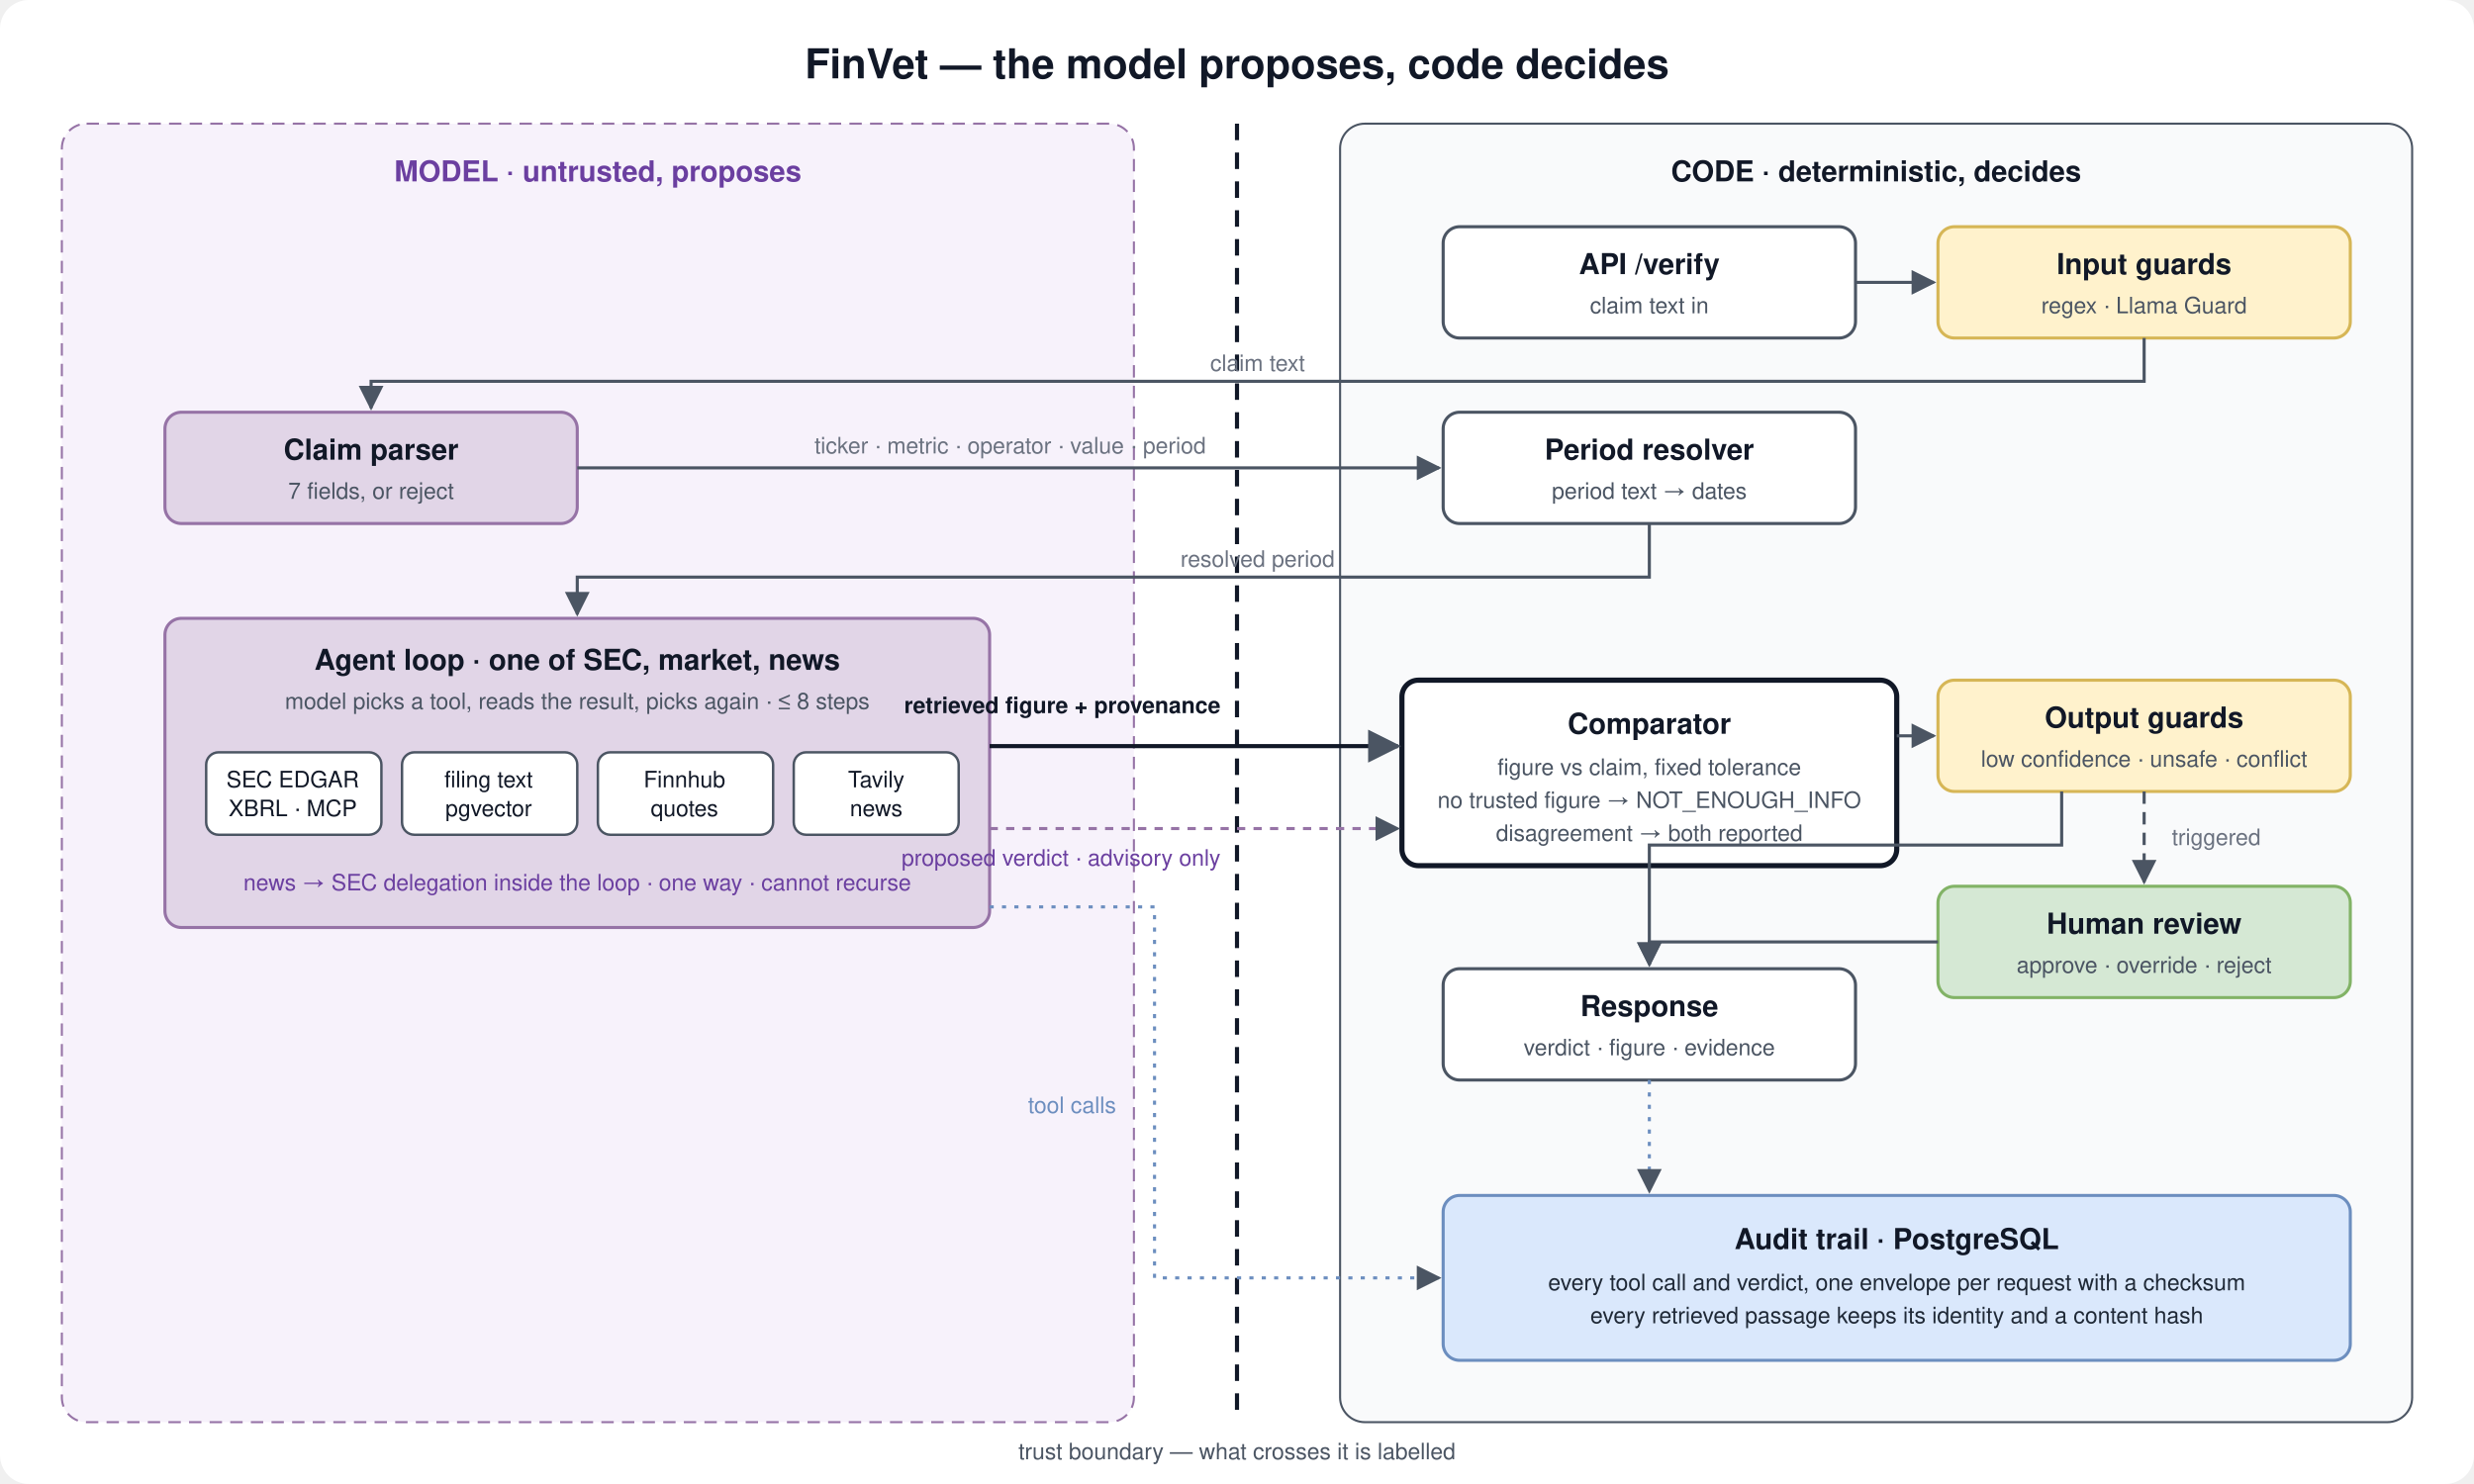
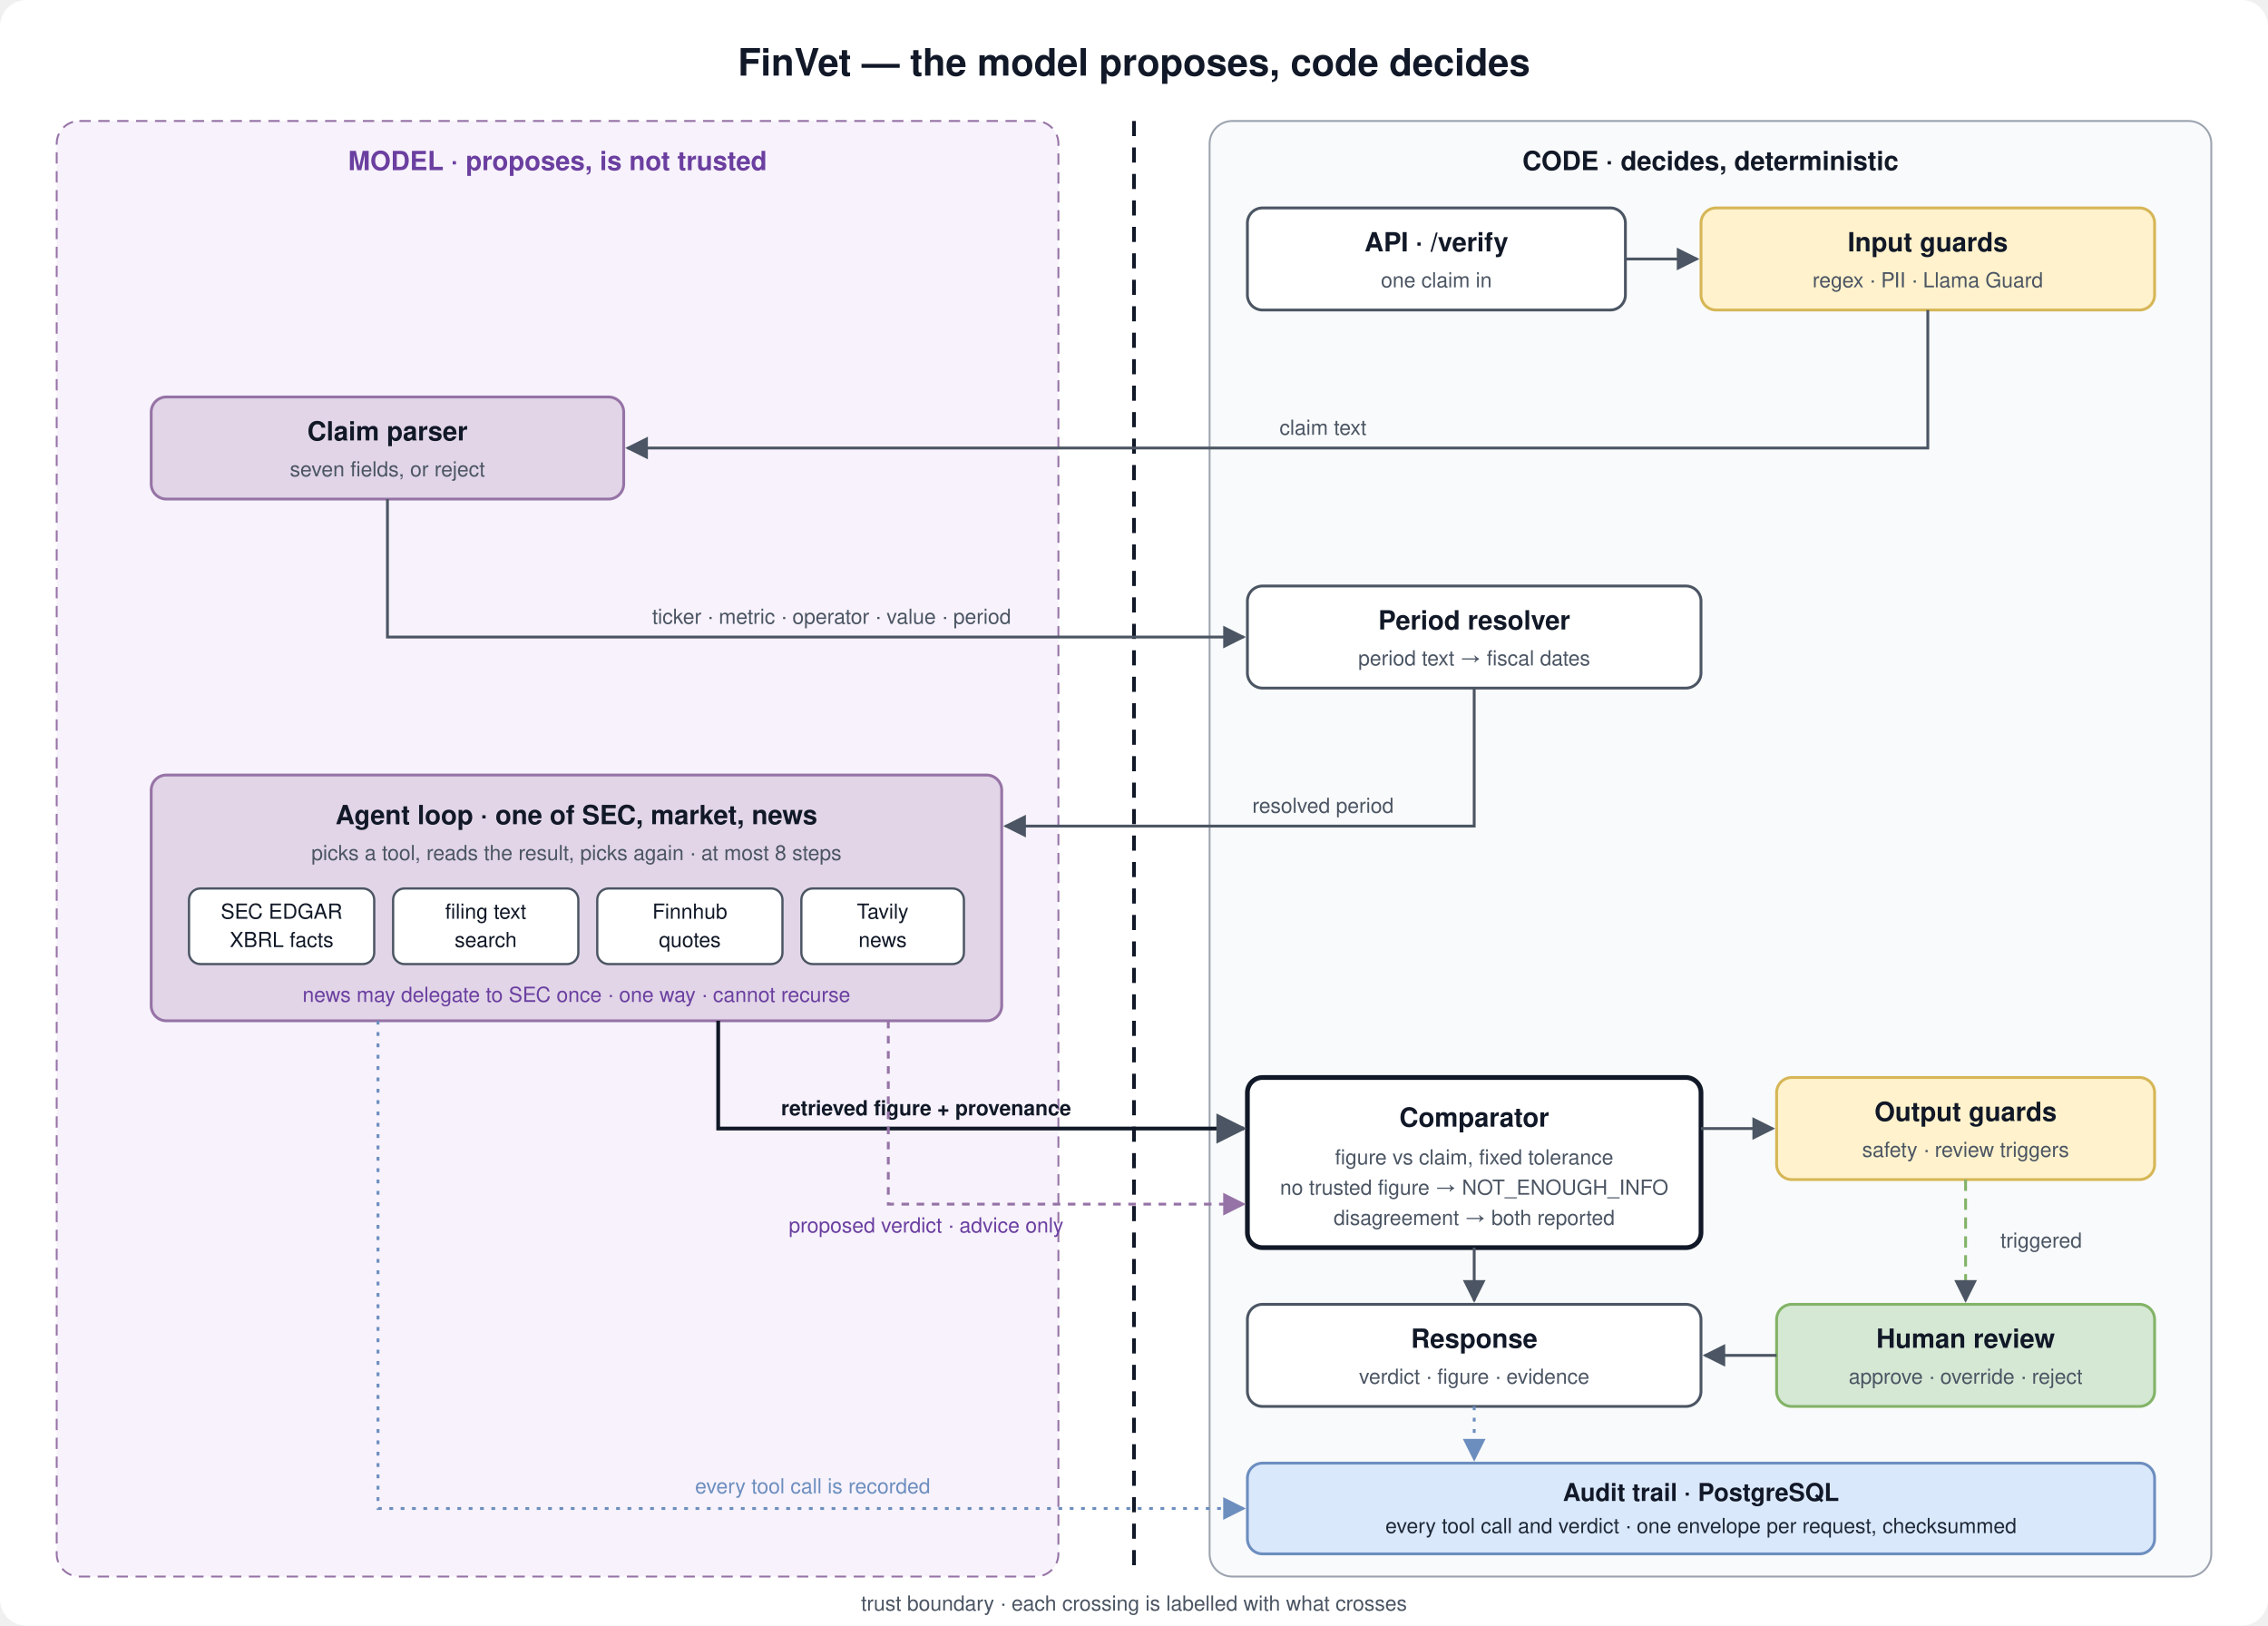
- <svg xmlns="http://www.w3.org/2000/svg" viewBox="0 0 1200 720" role="img" aria-label="FinVet's trust boundary: the model parses the claim and retrieves evidence on the left; code resolves the period, computes the verdict, guards the output and records the audit trail on the right; only a figure with provenance crosses from model to verdict" font-family="Helvetica, Arial, sans-serif">
+ <svg xmlns="http://www.w3.org/2000/svg" viewBox="0 0 1200 860" role="img" aria-label="FinVet's trust boundary. A claim steps down a staircase, alternating sides: code receives and guards it, the model parses it, code resolves the period, the model runs the agent loop over its tools, code computes the verdict from the retrieved figure, guards the output, pauses for a human when triggered, and records every step." font-family="Helvetica, Arial, sans-serif">
  <defs>
    <marker id="a" viewBox="0 0 10 10" refX="9" refY="5" markerWidth="8" markerHeight="8" orient="auto-start-reverse">
      <path d="M0,0 L10,5 L0,10 z" fill="#4b5563" />
    </marker>
+     <marker id="p" viewBox="0 0 10 10" refX="9" refY="5" markerWidth="8" markerHeight="8" orient="auto-start-reverse">
+       <path d="M0,0 L10,5 L0,10 z" fill="#9673A6" />
+     </marker>
+     <marker id="b" viewBox="0 0 10 10" refX="9" refY="5" markerWidth="8" markerHeight="8" orient="auto-start-reverse">
+       <path d="M0,0 L10,5 L0,10 z" fill="#6C8EBF" />
+     </marker>
  </defs>
-   <rect width="1200" height="720" rx="14" fill="#ffffff" />
-   <text x="600" y="38" text-anchor="middle" font-size="20" font-weight="bold" fill="#111827">FinVet — the model proposes, code decides</text>
-   <rect x="30" y="60" width="520" height="630" rx="12" fill="#F7F2FB" stroke="#9673A6" stroke-width="1" stroke-dasharray="6 4" />
-   <rect x="650" y="60" width="520" height="630" rx="12" fill="#F9FAFB" stroke="#4b5563" stroke-width="1" />
-   <text x="290" y="88" text-anchor="middle" font-size="14" font-weight="bold" fill="#6B3FA0">MODEL · untrusted, proposes</text>
-   <text x="910" y="88" text-anchor="middle" font-size="14" font-weight="bold" fill="#111827">CODE · deterministic, decides</text>
-   <line x1="600" y1="60" x2="600" y2="690" stroke="#111827" stroke-width="2" stroke-dasharray="8 6" />
-   <text x="600" y="708" text-anchor="middle" font-size="11" fill="#4b5563">trust boundary — what crosses it is labelled</text>
-   <g stroke-width="1.5">
-     <rect x="700" y="110" width="200" height="54" rx="8" fill="#ffffff" stroke="#4b5563" />
-     <rect x="940" y="110" width="200" height="54" rx="8" fill="#FFF2CC" stroke="#D6B656" />
-   </g>
-   <g font-size="14" font-weight="bold" fill="#111827" text-anchor="middle">
-     <text x="800" y="133">API /verify</text>
-     <text x="1040" y="133">Input guards</text>
-   </g>
-   <g font-size="11" fill="#4b5563" text-anchor="middle">
-     <text x="800" y="152">claim text in</text>
-     <text x="1040" y="152">regex · Llama Guard</text>
-   </g>
-   <line x1="900" y1="137" x2="938" y2="137" stroke="#4b5563" stroke-width="1.5" marker-end="url(#a)" />
-   <rect x="80" y="200" width="200" height="54" rx="8" fill="#E1D5E7" stroke="#9673A6" stroke-width="1.5" />
-   <text x="180" y="223" font-size="14" font-weight="bold" fill="#111827" text-anchor="middle">Claim parser</text>
-   <text x="180" y="242" font-size="11" fill="#4b5563" text-anchor="middle">7 fields, or reject</text>
-   <path d="M1040,164 V185 H180 V198" stroke="#4b5563" stroke-width="1.5" fill="none" marker-end="url(#a)" />
-   <text x="610" y="180" font-size="11" fill="#6b7280" text-anchor="middle">claim text</text>
-   <rect x="700" y="200" width="200" height="54" rx="8" fill="#ffffff" stroke="#4b5563" stroke-width="1.5" />
-   <text x="800" y="223" font-size="14" font-weight="bold" fill="#111827" text-anchor="middle">Period resolver</text>
-   <text x="800" y="242" font-size="11" fill="#4b5563" text-anchor="middle">period text → dates</text>
-   <line x1="280" y1="227" x2="698" y2="227" stroke="#4b5563" stroke-width="1.5" marker-end="url(#a)" />
-   <text x="490" y="220" font-size="11" fill="#6b7280" text-anchor="middle">ticker · metric · operator · value · period</text>
-   <rect x="80" y="300" width="400" height="150" rx="8" fill="#E1D5E7" stroke="#9673A6" stroke-width="1.5" />
-   <text x="280" y="325" font-size="14" font-weight="bold" fill="#111827" text-anchor="middle">Agent loop · one of SEC, market, news</text>
-   <text x="280" y="344" font-size="11" fill="#4b5563" text-anchor="middle">model picks a tool, reads the result, picks again · ≤ 8 steps</text>
+   <rect width="1200" height="860" rx="14" fill="#ffffff" />
+   <text x="600" y="40" text-anchor="middle" font-size="20" font-weight="bold" fill="#111827">FinVet — the model proposes, code decides</text>
+   <rect x="30" y="64" width="530" height="770" rx="12" fill="#F7F2FB" stroke="#9673A6" stroke-width="1" stroke-dasharray="6 4" />
+   <rect x="640" y="64" width="530" height="770" rx="12" fill="#F9FAFB" stroke="#9ca3af" stroke-width="1" />
+   <text x="295" y="90" text-anchor="middle" font-size="14" font-weight="bold" fill="#6B3FA0">MODEL · proposes, is not trusted</text>
+   <text x="905" y="90" text-anchor="middle" font-size="14" font-weight="bold" fill="#111827">CODE · decides, deterministic</text>
+   <line x1="600" y1="64" x2="600" y2="834" stroke="#111827" stroke-width="2" stroke-dasharray="8 6" />
+   <text x="600" y="852" text-anchor="middle" font-size="11" fill="#4b5563">trust boundary · each crossing is labelled with what crosses</text>
+   <rect x="660" y="110" width="200" height="54" rx="8" fill="#ffffff" stroke="#4b5563" stroke-width="1.5" />
+   <rect x="900" y="110" width="240" height="54" rx="8" fill="#FFF2CC" stroke="#D6B656" stroke-width="1.5" />
+   <text x="760" y="133" font-size="14" font-weight="bold" fill="#111827" text-anchor="middle">API · /verify</text>
+   <text x="760" y="152" font-size="11" fill="#4b5563" text-anchor="middle">one claim in</text>
+   <text x="1020" y="133" font-size="14" font-weight="bold" fill="#111827" text-anchor="middle">Input guards</text>
+   <text x="1020" y="152" font-size="11" fill="#4b5563" text-anchor="middle">regex · PII · Llama Guard</text>
+   <line x1="860" y1="137" x2="898" y2="137" stroke="#4b5563" stroke-width="1.5" marker-end="url(#a)" />
+   <rect x="80" y="210" width="250" height="54" rx="8" fill="#E1D5E7" stroke="#9673A6" stroke-width="1.5" />
+   <text x="205" y="233" font-size="14" font-weight="bold" fill="#111827" text-anchor="middle">Claim parser</text>
+   <text x="205" y="252" font-size="11" fill="#4b5563" text-anchor="middle">seven fields, or reject</text>
+   <path d="M1020,164 V237 H332" stroke="#4b5563" stroke-width="1.5" fill="none" marker-end="url(#a)" />
+   <text x="700" y="230" font-size="11" fill="#4b5563" text-anchor="middle">claim text</text>
+   <rect x="660" y="310" width="240" height="54" rx="8" fill="#ffffff" stroke="#4b5563" stroke-width="1.5" />
+   <text x="780" y="333" font-size="14" font-weight="bold" fill="#111827" text-anchor="middle">Period resolver</text>
+   <text x="780" y="352" font-size="11" fill="#4b5563" text-anchor="middle">period text → fiscal dates</text>
+   <path d="M205,264 V337 H658" stroke="#4b5563" stroke-width="1.5" fill="none" marker-end="url(#a)" />
+   <text x="440" y="330" font-size="11" fill="#4b5563" text-anchor="middle">ticker · metric · operator · value · period</text>
+   <rect x="80" y="410" width="450" height="130" rx="8" fill="#E1D5E7" stroke="#9673A6" stroke-width="1.5" />
+   <text x="305" y="436" font-size="14" font-weight="bold" fill="#111827" text-anchor="middle">Agent loop · one of SEC, market, news</text>
+   <text x="305" y="455" font-size="11" fill="#4b5563" text-anchor="middle">picks a tool, reads the result, picks again · at most 8 steps</text>
  <g stroke="#4b5563" stroke-width="1.2" fill="#ffffff">
-     <rect x="100" y="365" width="85" height="40" rx="6" />
-     <rect x="195" y="365" width="85" height="40" rx="6" />
-     <rect x="290" y="365" width="85" height="40" rx="6" />
-     <rect x="385" y="365" width="80" height="40" rx="6" />
+     <rect x="100" y="470" width="98" height="40" rx="6" />
+     <rect x="208" y="470" width="98" height="40" rx="6" />
+     <rect x="316" y="470" width="98" height="40" rx="6" />
+     <rect x="424" y="470" width="86" height="40" rx="6" />
  </g>
  <g font-size="11" fill="#111827" text-anchor="middle">
-     <text x="142" y="382">SEC EDGAR</text>
-     <text x="142" y="396">XBRL · MCP</text>
-     <text x="237" y="382">filing text</text>
-     <text x="237" y="396">pgvector</text>
-     <text x="332" y="382">Finnhub</text>
-     <text x="332" y="396">quotes</text>
-     <text x="425" y="382">Tavily</text>
-     <text x="425" y="396">news</text>
+     <text x="149" y="486">SEC EDGAR</text>
+     <text x="149" y="501">XBRL facts</text>
+     <text x="257" y="486">filing text</text>
+     <text x="257" y="501">search</text>
+     <text x="365" y="486">Finnhub</text>
+     <text x="365" y="501">quotes</text>
+     <text x="467" y="486">Tavily</text>
+     <text x="467" y="501">news</text>
  </g>
-   <text x="280" y="432" font-size="11" fill="#6B3FA0" text-anchor="middle">news → SEC delegation inside the loop · one way · cannot recurse</text>
-   <path d="M800,254 V280 H280 V298" stroke="#4b5563" stroke-width="1.5" fill="none" marker-end="url(#a)" />
-   <text x="610" y="275" font-size="11" fill="#6b7280" text-anchor="middle">resolved period</text>
-   <rect x="680" y="330" width="240" height="90" rx="8" fill="#ffffff" stroke="#111827" stroke-width="2.5" />
-   <text x="800" y="356" font-size="14" font-weight="bold" fill="#111827" text-anchor="middle">Comparator</text>
-   <text x="800" y="376" font-size="11" fill="#4b5563" text-anchor="middle">figure vs claim, fixed tolerance</text>
-   <text x="800" y="392" font-size="11" fill="#4b5563" text-anchor="middle">no trusted figure → NOT_ENOUGH_INFO</text>
-   <text x="800" y="408" font-size="11" fill="#4b5563" text-anchor="middle">disagreement → both reported</text>
-   <line x1="480" y1="362" x2="678" y2="362" stroke="#111827" stroke-width="2" marker-end="url(#a)" />
-   <text x="592" y="346" font-size="11" font-weight="bold" fill="#111827" text-anchor="end">retrieved figure + provenance</text>
-   <line x1="480" y1="402" x2="678" y2="402" stroke="#9673A6" stroke-width="1.5" stroke-dasharray="4 4" marker-end="url(#a)" />
-   <text x="592" y="420" font-size="11" fill="#6B3FA0" text-anchor="end">proposed verdict · advisory only</text>
-   <g stroke-width="1.5">
-     <rect x="940" y="330" width="200" height="54" rx="8" fill="#FFF2CC" stroke="#D6B656" />
-     <rect x="940" y="430" width="200" height="54" rx="8" fill="#D5E8D4" stroke="#82B366" />
-     <rect x="700" y="470" width="200" height="54" rx="8" fill="#ffffff" stroke="#4b5563" />
-   </g>
-   <g font-size="14" font-weight="bold" fill="#111827" text-anchor="middle">
-     <text x="1040" y="353">Output guards</text>
-     <text x="1040" y="453">Human review</text>
-     <text x="800" y="493">Response</text>
-   </g>
-   <g font-size="11" fill="#4b5563" text-anchor="middle">
-     <text x="1040" y="372">low confidence · unsafe · conflict</text>
-     <text x="1040" y="472">approve · override · reject</text>
-     <text x="800" y="512">verdict · figure · evidence</text>
-   </g>
-   <line x1="920" y1="357" x2="938" y2="357" stroke="#4b5563" stroke-width="1.5" marker-end="url(#a)" />
-   <path d="M1040,384 V428" stroke="#4b5563" stroke-width="1.5" stroke-dasharray="6 4" fill="none" marker-end="url(#a)" />
-   <text x="1075" y="410" font-size="11" fill="#6b7280" text-anchor="middle">triggered</text>
-   <path d="M940,457 H800 V468" stroke="#4b5563" stroke-width="1.5" fill="none" marker-end="url(#a)" />
-   <path d="M1000,384 V410 H800 V468" stroke="#4b5563" stroke-width="1.5" fill="none" marker-end="url(#a)" />
-   <rect x="700" y="580" width="440" height="80" rx="8" fill="#DAE8FC" stroke="#6C8EBF" stroke-width="1.5" />
-   <text x="920" y="606" font-size="14" font-weight="bold" fill="#111827" text-anchor="middle">Audit trail · PostgreSQL</text>
-   <text x="920" y="626" font-size="11" fill="#1f2937" text-anchor="middle">every tool call and verdict, one envelope per request with a checksum</text>
-   <text x="920" y="642" font-size="11" fill="#1f2937" text-anchor="middle">every retrieved passage keeps its identity and a content hash</text>
-   <path d="M800,524 V578" stroke="#6C8EBF" stroke-width="1.5" stroke-dasharray="2 4" fill="none" marker-end="url(#a)" />
-   <path d="M480,440 H560 V620 H698" stroke="#6C8EBF" stroke-width="1.5" stroke-dasharray="2 4" fill="none" marker-end="url(#a)" />
-   <text x="520" y="540" font-size="11" fill="#6C8EBF" text-anchor="middle">tool calls</text>
+   <text x="305" y="530" font-size="11" fill="#6B3FA0" text-anchor="middle">news may delegate to SEC once · one way · cannot recurse</text>
+   <path d="M780,364 V437 H532" stroke="#4b5563" stroke-width="1.5" fill="none" marker-end="url(#a)" />
+   <text x="700" y="430" font-size="11" fill="#4b5563" text-anchor="middle">resolved period</text>
+   <rect x="660" y="570" width="240" height="90" rx="8" fill="#ffffff" stroke="#111827" stroke-width="2.5" />
+   <text x="780" y="596" font-size="14" font-weight="bold" fill="#111827" text-anchor="middle">Comparator</text>
+   <text x="780" y="616" font-size="11" fill="#4b5563" text-anchor="middle">figure vs claim, fixed tolerance</text>
+   <text x="780" y="632" font-size="11" fill="#4b5563" text-anchor="middle">no trusted figure → NOT_ENOUGH_INFO</text>
+   <text x="780" y="648" font-size="11" fill="#4b5563" text-anchor="middle">disagreement → both reported</text>
+   <path d="M380,540 V597 H658" stroke="#111827" stroke-width="2" fill="none" marker-end="url(#a)" />
+   <text x="490" y="590" font-size="11" font-weight="bold" fill="#111827" text-anchor="middle">retrieved figure + provenance</text>
+   <path d="M470,540 V637 H658" stroke="#9673A6" stroke-width="1.5" stroke-dasharray="4 4" fill="none" marker-end="url(#p)" />
+   <text x="490" y="652" font-size="11" fill="#6B3FA0" text-anchor="middle">proposed verdict · advice only</text>
+   <rect x="940" y="570" width="200" height="54" rx="8" fill="#FFF2CC" stroke="#D6B656" stroke-width="1.5" />
+   <text x="1040" y="593" font-size="14" font-weight="bold" fill="#111827" text-anchor="middle">Output guards</text>
+   <text x="1040" y="612" font-size="11" fill="#4b5563" text-anchor="middle">safety · review triggers</text>
+   <line x1="900" y1="597" x2="938" y2="597" stroke="#4b5563" stroke-width="1.5" marker-end="url(#a)" />
+   <rect x="660" y="690" width="240" height="54" rx="8" fill="#ffffff" stroke="#4b5563" stroke-width="1.5" />
+   <text x="780" y="713" font-size="14" font-weight="bold" fill="#111827" text-anchor="middle">Response</text>
+   <text x="780" y="732" font-size="11" fill="#4b5563" text-anchor="middle">verdict · figure · evidence</text>
+   <rect x="940" y="690" width="200" height="54" rx="8" fill="#D5E8D4" stroke="#82B366" stroke-width="1.5" />
+   <text x="1040" y="713" font-size="14" font-weight="bold" fill="#111827" text-anchor="middle">Human review</text>
+   <text x="1040" y="732" font-size="11" fill="#4b5563" text-anchor="middle">approve · override · reject</text>
+   <path d="M1040,624 V688" stroke="#82B366" stroke-width="1.5" stroke-dasharray="6 4" fill="none" marker-end="url(#a)" />
+   <text x="1080" y="660" font-size="11" fill="#4b5563" text-anchor="middle">triggered</text>
+   <path d="M780,660 V688" stroke="#4b5563" stroke-width="1.5" fill="none" marker-end="url(#a)" />
+   <path d="M940,717 H902" stroke="#4b5563" stroke-width="1.5" fill="none" marker-end="url(#a)" />
+   <rect x="660" y="774" width="480" height="48" rx="8" fill="#DAE8FC" stroke="#6C8EBF" stroke-width="1.5" />
+   <text x="900" y="794" font-size="13" font-weight="bold" fill="#111827" text-anchor="middle">Audit trail · PostgreSQL</text>
+   <text x="900" y="811" font-size="11" fill="#1f2937" text-anchor="middle">every tool call and verdict · one envelope per request, checksummed</text>
+   <path d="M780,744 V772" stroke="#6C8EBF" stroke-width="1.5" stroke-dasharray="2 4" fill="none" marker-end="url(#b)" />
+   <path d="M200,540 V798 H658" stroke="#6C8EBF" stroke-width="1.5" stroke-dasharray="2 4" fill="none" marker-end="url(#b)" />
+   <text x="430" y="790" font-size="11" fill="#6C8EBF" text-anchor="middle">every tool call is recorded</text>
</svg>
